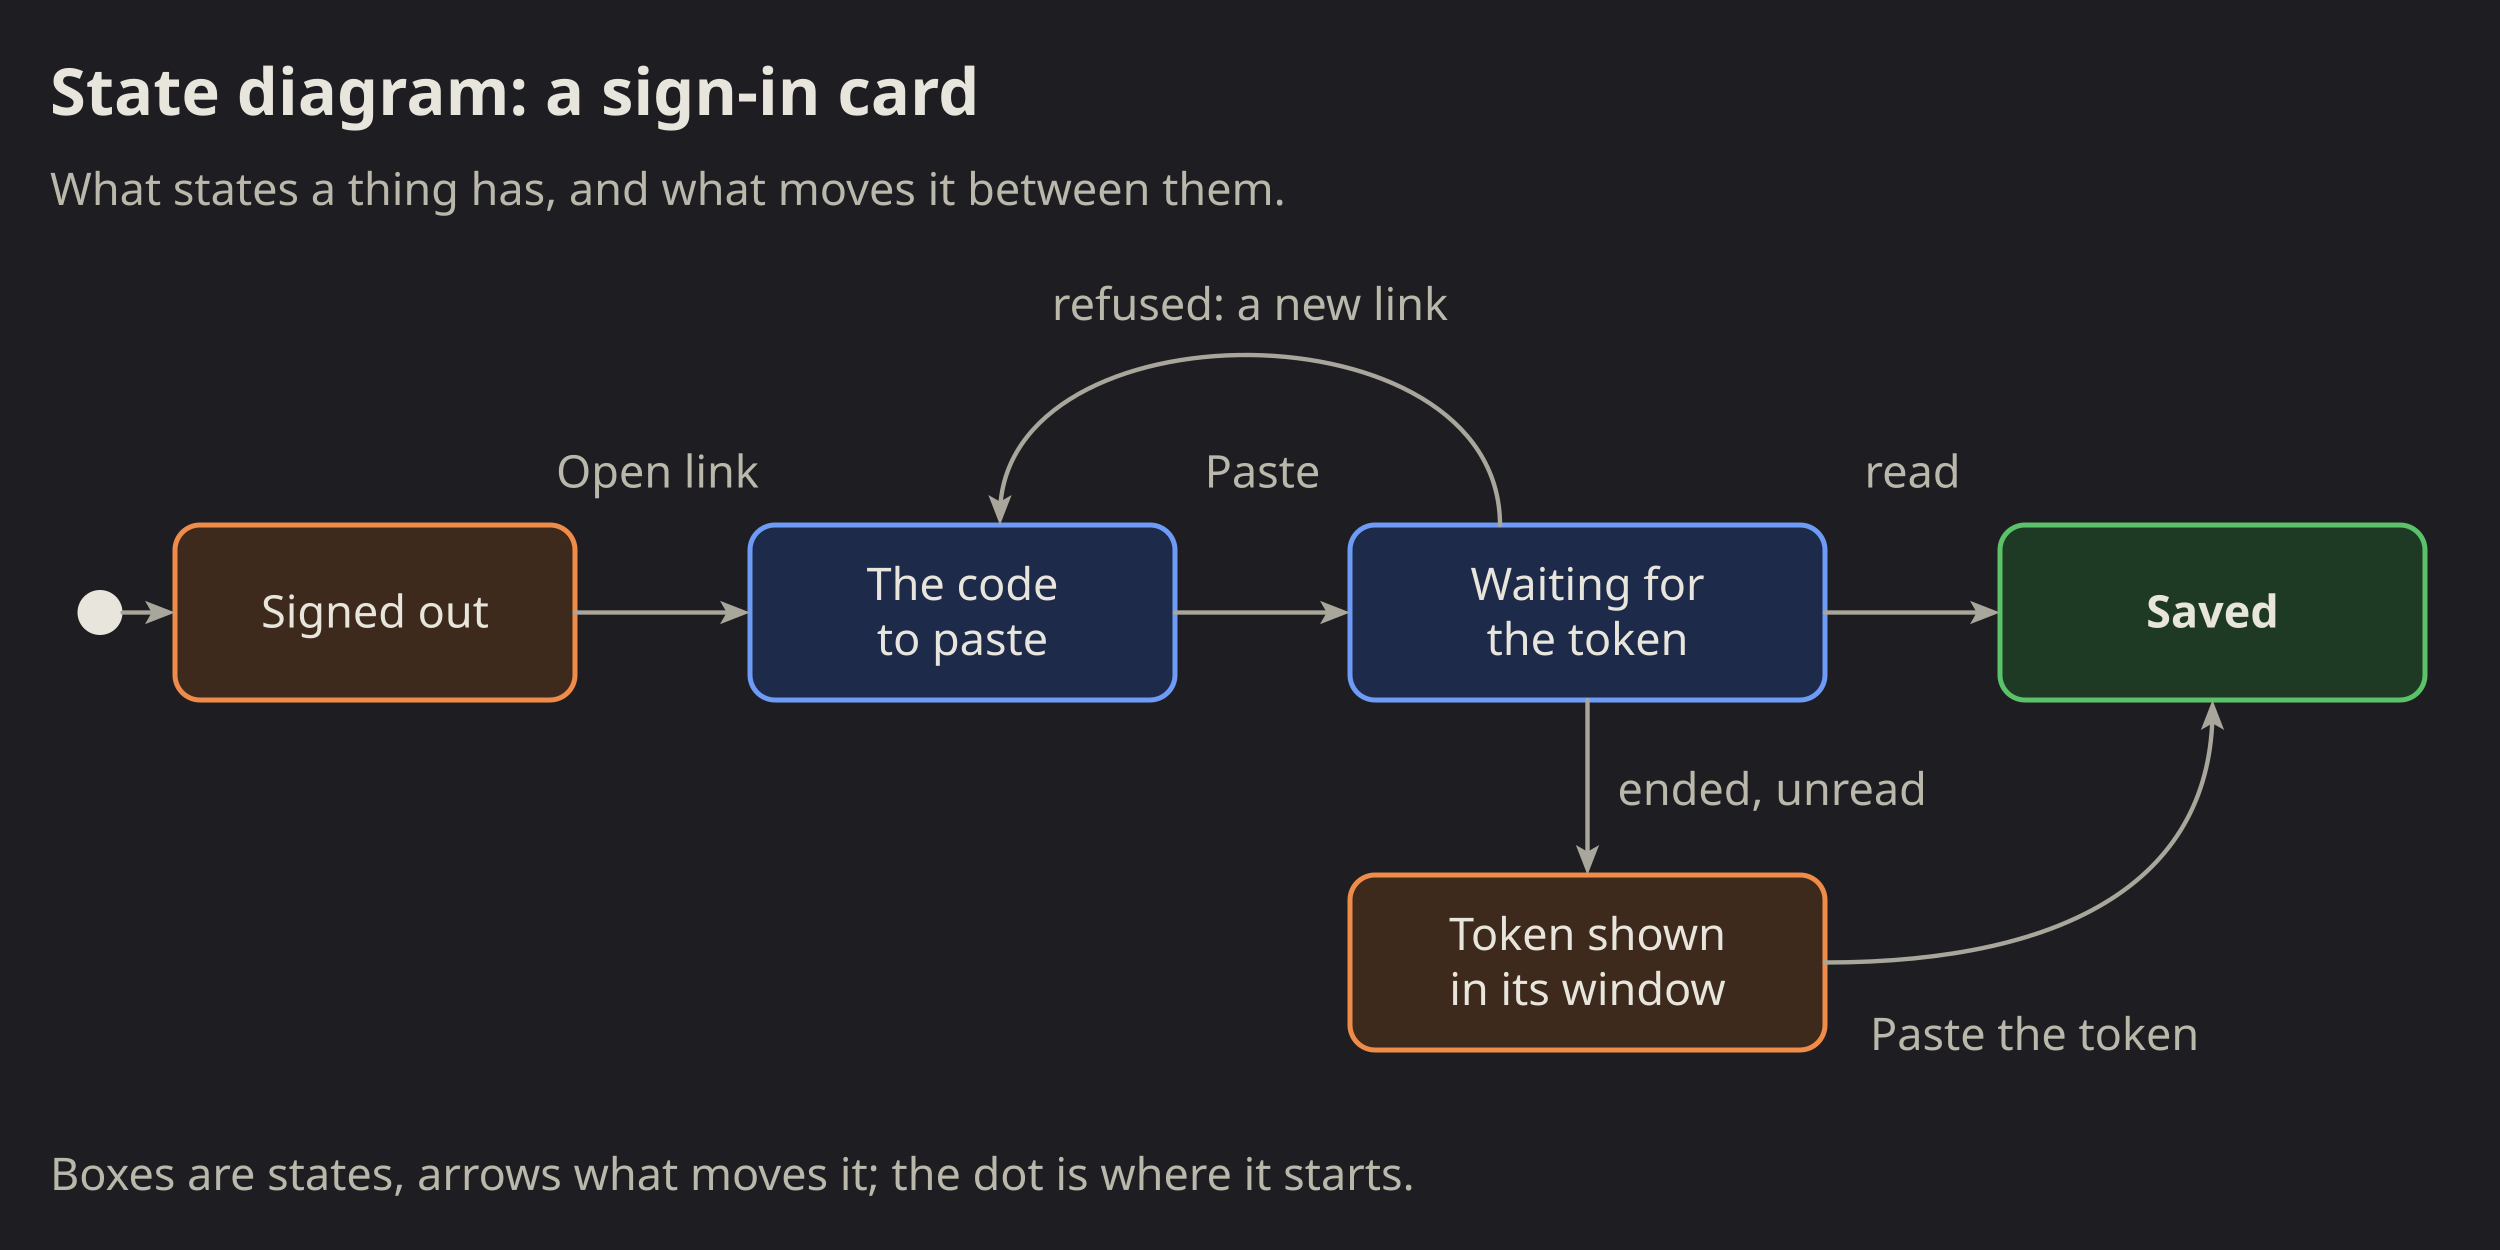
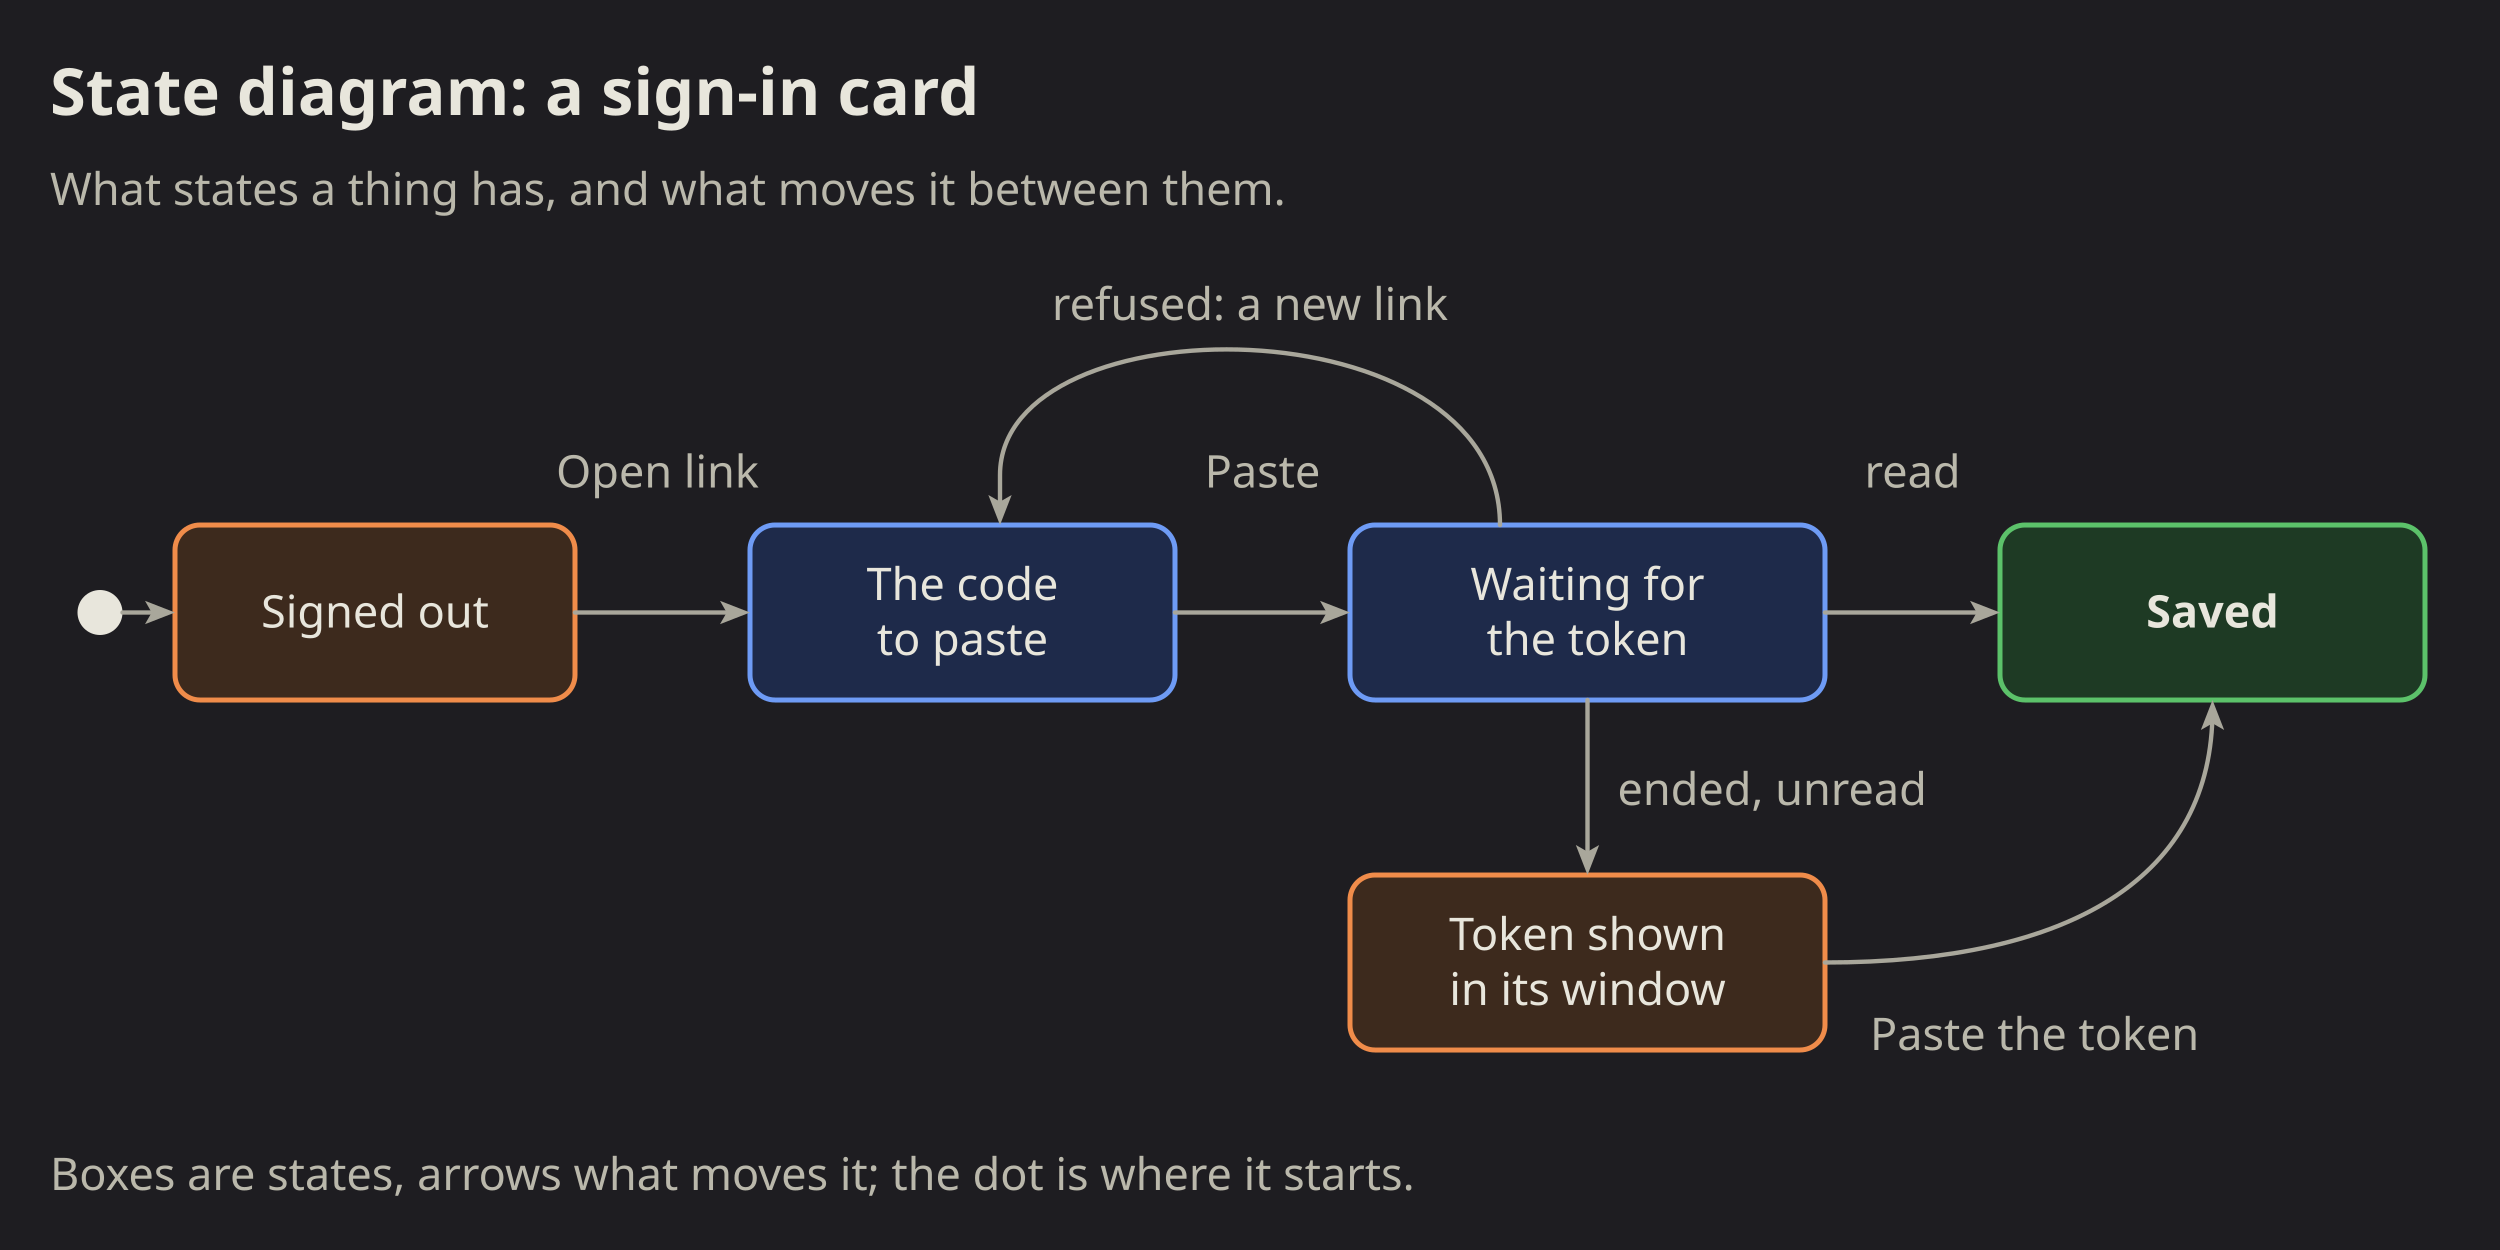
<svg xmlns="http://www.w3.org/2000/svg" viewBox="0 0 1000 500" width="1000" height="500" font-family="Noto Sans, Ubuntu, system-ui, sans-serif">
  <defs>
    <marker id="arrow-text" viewBox="0 0 12 12" refX="8" refY="6" markerUnits="userSpaceOnUse" markerWidth="16" markerHeight="16" orient="auto-start-reverse">
      <path d="M2 2.5 L11 6 L2 9.5 L4 6 z" fill="#E8E6DC" stroke-linejoin="round" />
    </marker>
    <marker id="arrow-blue" viewBox="0 0 12 12" refX="8" refY="6" markerUnits="userSpaceOnUse" markerWidth="16" markerHeight="16" orient="auto-start-reverse">
      <path d="M2 2.5 L11 6 L2 9.5 L4 6 z" fill="#6E9BF5" stroke-linejoin="round" />
    </marker>
    <marker id="arrow-red" viewBox="0 0 12 12" refX="8" refY="6" markerUnits="userSpaceOnUse" markerWidth="16" markerHeight="16" orient="auto-start-reverse">
      <path d="M2 2.5 L11 6 L2 9.5 L4 6 z" fill="#F06A62" stroke-linejoin="round" />
    </marker>
    <marker id="arrow-green" viewBox="0 0 12 12" refX="8" refY="6" markerUnits="userSpaceOnUse" markerWidth="16" markerHeight="16" orient="auto-start-reverse">
      <path d="M2 2.5 L11 6 L2 9.5 L4 6 z" fill="#5CC26A" stroke-linejoin="round" />
    </marker>
    <marker id="arrow-grey" viewBox="0 0 12 12" refX="8" refY="6" markerUnits="userSpaceOnUse" markerWidth="16" markerHeight="16" orient="auto-start-reverse">
      <path d="M2 2.5 L11 6 L2 9.5 L4 6 z" fill="#A9A79B" stroke-linejoin="round" />
    </marker>
  </defs>
  <rect width="1000" height="500" fill="#1E1D21" />
  <text x="20" y="46" font-size="26" font-weight="700" fill="#E8E6DC">State diagram: a sign-in card</text>
  <text x="20" y="82" font-size="18" fill="#BAB8AB">What states a thing has, and what moves it between them.</text>
  <circle cx="40" cy="245" r="9" fill="#E8E6DC" />
  <rect x="70" y="210" width="160" height="70" rx="10" fill="#3D2A1D" stroke="#F08C4A" stroke-width="2" />
  <text x="150" y="251" font-size="18" text-anchor="middle" fill="#E8E6DC">Signed out</text>
  <rect x="300" y="210" width="170" height="70" rx="10" fill="#1E2A4A" stroke="#6E9BF5" stroke-width="2" />
  <text x="385" y="240" font-size="18" text-anchor="middle" fill="#E8E6DC">The code</text>
  <text x="385" y="262" font-size="18" text-anchor="middle" fill="#E8E6DC">to paste</text>
  <rect x="540" y="210" width="190" height="70" rx="10" fill="#1E2A4A" stroke="#6E9BF5" stroke-width="2" />
  <text x="635" y="240" font-size="18" text-anchor="middle" fill="#E8E6DC">Waiting for</text>
  <text x="635" y="262" font-size="18" text-anchor="middle" fill="#E8E6DC">the token</text>
  <rect x="800" y="210" width="170" height="70" rx="10" fill="#1E3A24" stroke="#5CC26A" stroke-width="2" />
  <text x="885" y="251" font-size="18" text-anchor="middle" font-weight="700" fill="#E8E6DC">Saved</text>
  <rect x="540" y="350" width="190" height="70" rx="10" fill="#3D2A1D" stroke="#F08C4A" stroke-width="2" />
  <text x="635" y="380" font-size="18" text-anchor="middle" fill="#E8E6DC">Token shown</text>
  <text x="635" y="402" font-size="18" text-anchor="middle" fill="#E8E6DC">in its window</text>
  <path d="M49 245 H66" fill="none" stroke="#A9A79B" stroke-width="1.75" stroke-linecap="round" marker-end="url(#arrow-grey)" />
  <path d="M230 245 H296" fill="none" stroke="#A9A79B" stroke-width="1.75" stroke-linecap="round" marker-end="url(#arrow-grey)" />
  <path d="M470 245 H536" fill="none" stroke="#A9A79B" stroke-width="1.75" stroke-linecap="round" marker-end="url(#arrow-grey)" />
  <path d="M730 245 H796" fill="none" stroke="#A9A79B" stroke-width="1.75" stroke-linecap="round" marker-end="url(#arrow-grey)" />
-   <path d="M600 210 C600 120 400 120 400 206" fill="none" stroke="#A9A79B" stroke-width="1.75" stroke-linecap="round" marker-end="url(#arrow-grey)" />
+   <path d="M600 210 C600 120 400 120 400 190 V206" fill="none" stroke="#A9A79B" stroke-width="1.75" stroke-linecap="round" marker-end="url(#arrow-grey)" />
  <path d="M635 280 V346" fill="none" stroke="#A9A79B" stroke-width="1.75" stroke-linecap="round" marker-end="url(#arrow-grey)" />
  <path d="M730 385 C830 385 885 350 885 284" fill="none" stroke="#A9A79B" stroke-width="1.75" stroke-linecap="round" marker-end="url(#arrow-grey)" />
  <text x="263" y="195" font-size="18" text-anchor="middle" fill="#BAB8AB">Open link</text>
  <text x="505" y="195" font-size="18" text-anchor="middle" fill="#BAB8AB">Paste</text>
  <text x="765" y="195" font-size="18" text-anchor="middle" fill="#BAB8AB">read</text>
  <text x="500" y="128" font-size="18" text-anchor="middle" fill="#BAB8AB">refused: a new link</text>
  <text x="647" y="322" font-size="18" text-anchor="start" fill="#BAB8AB">ended, unread</text>
  <text x="748" y="420" font-size="18" text-anchor="start" fill="#BAB8AB">Paste the token</text>
  <text x="20" y="476" font-size="18" fill="#BAB8AB">Boxes are states, arrows what moves it; the dot is where it starts.</text>
</svg>
